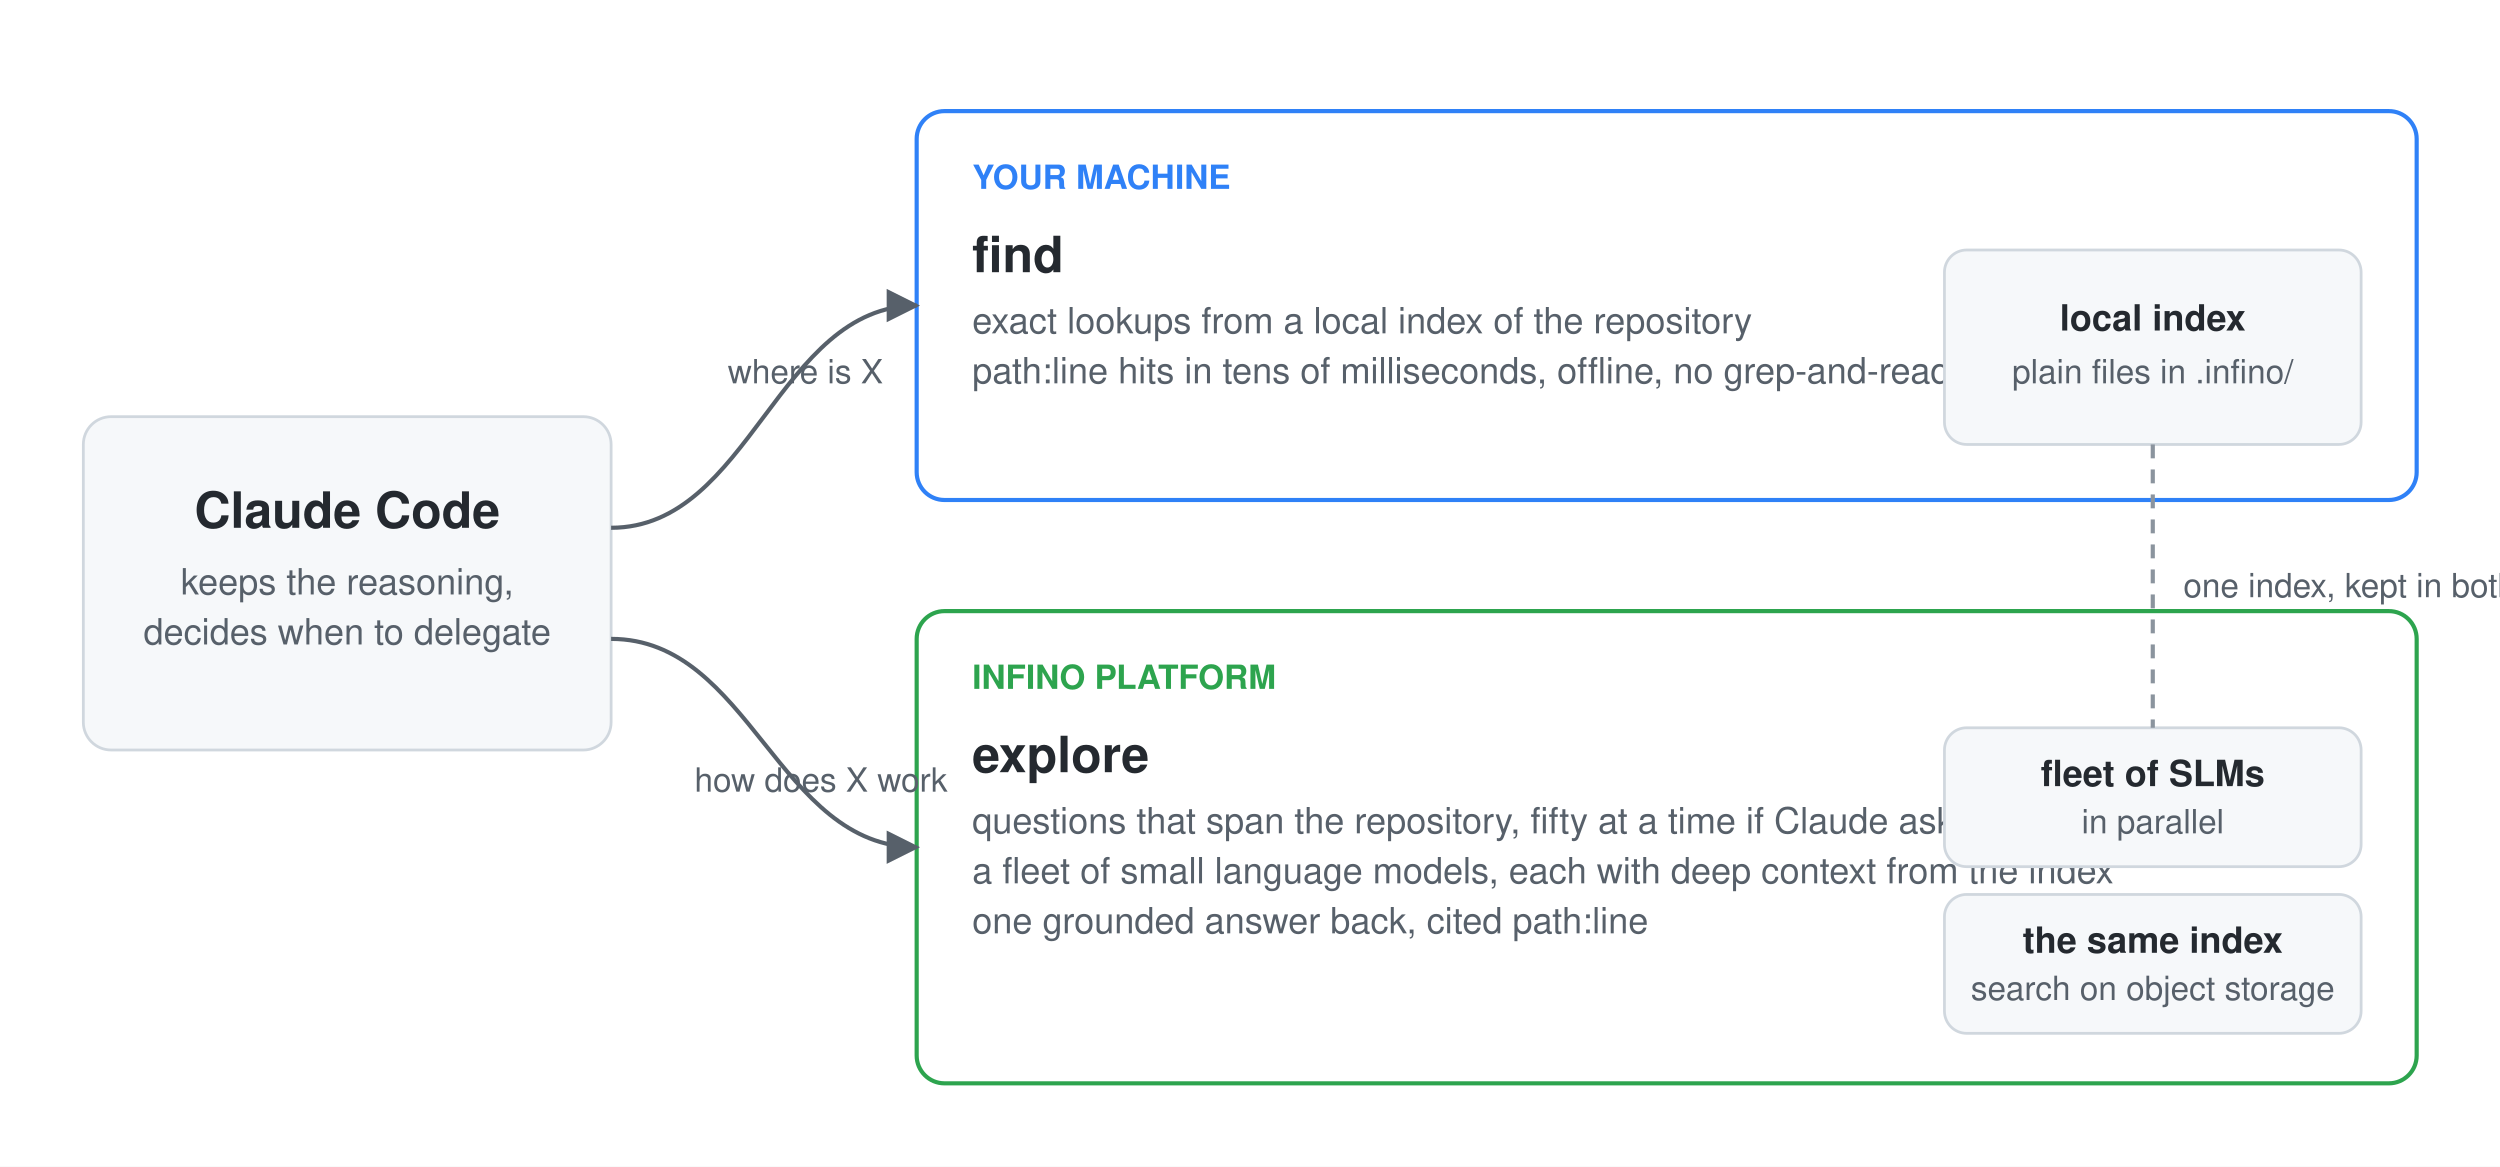
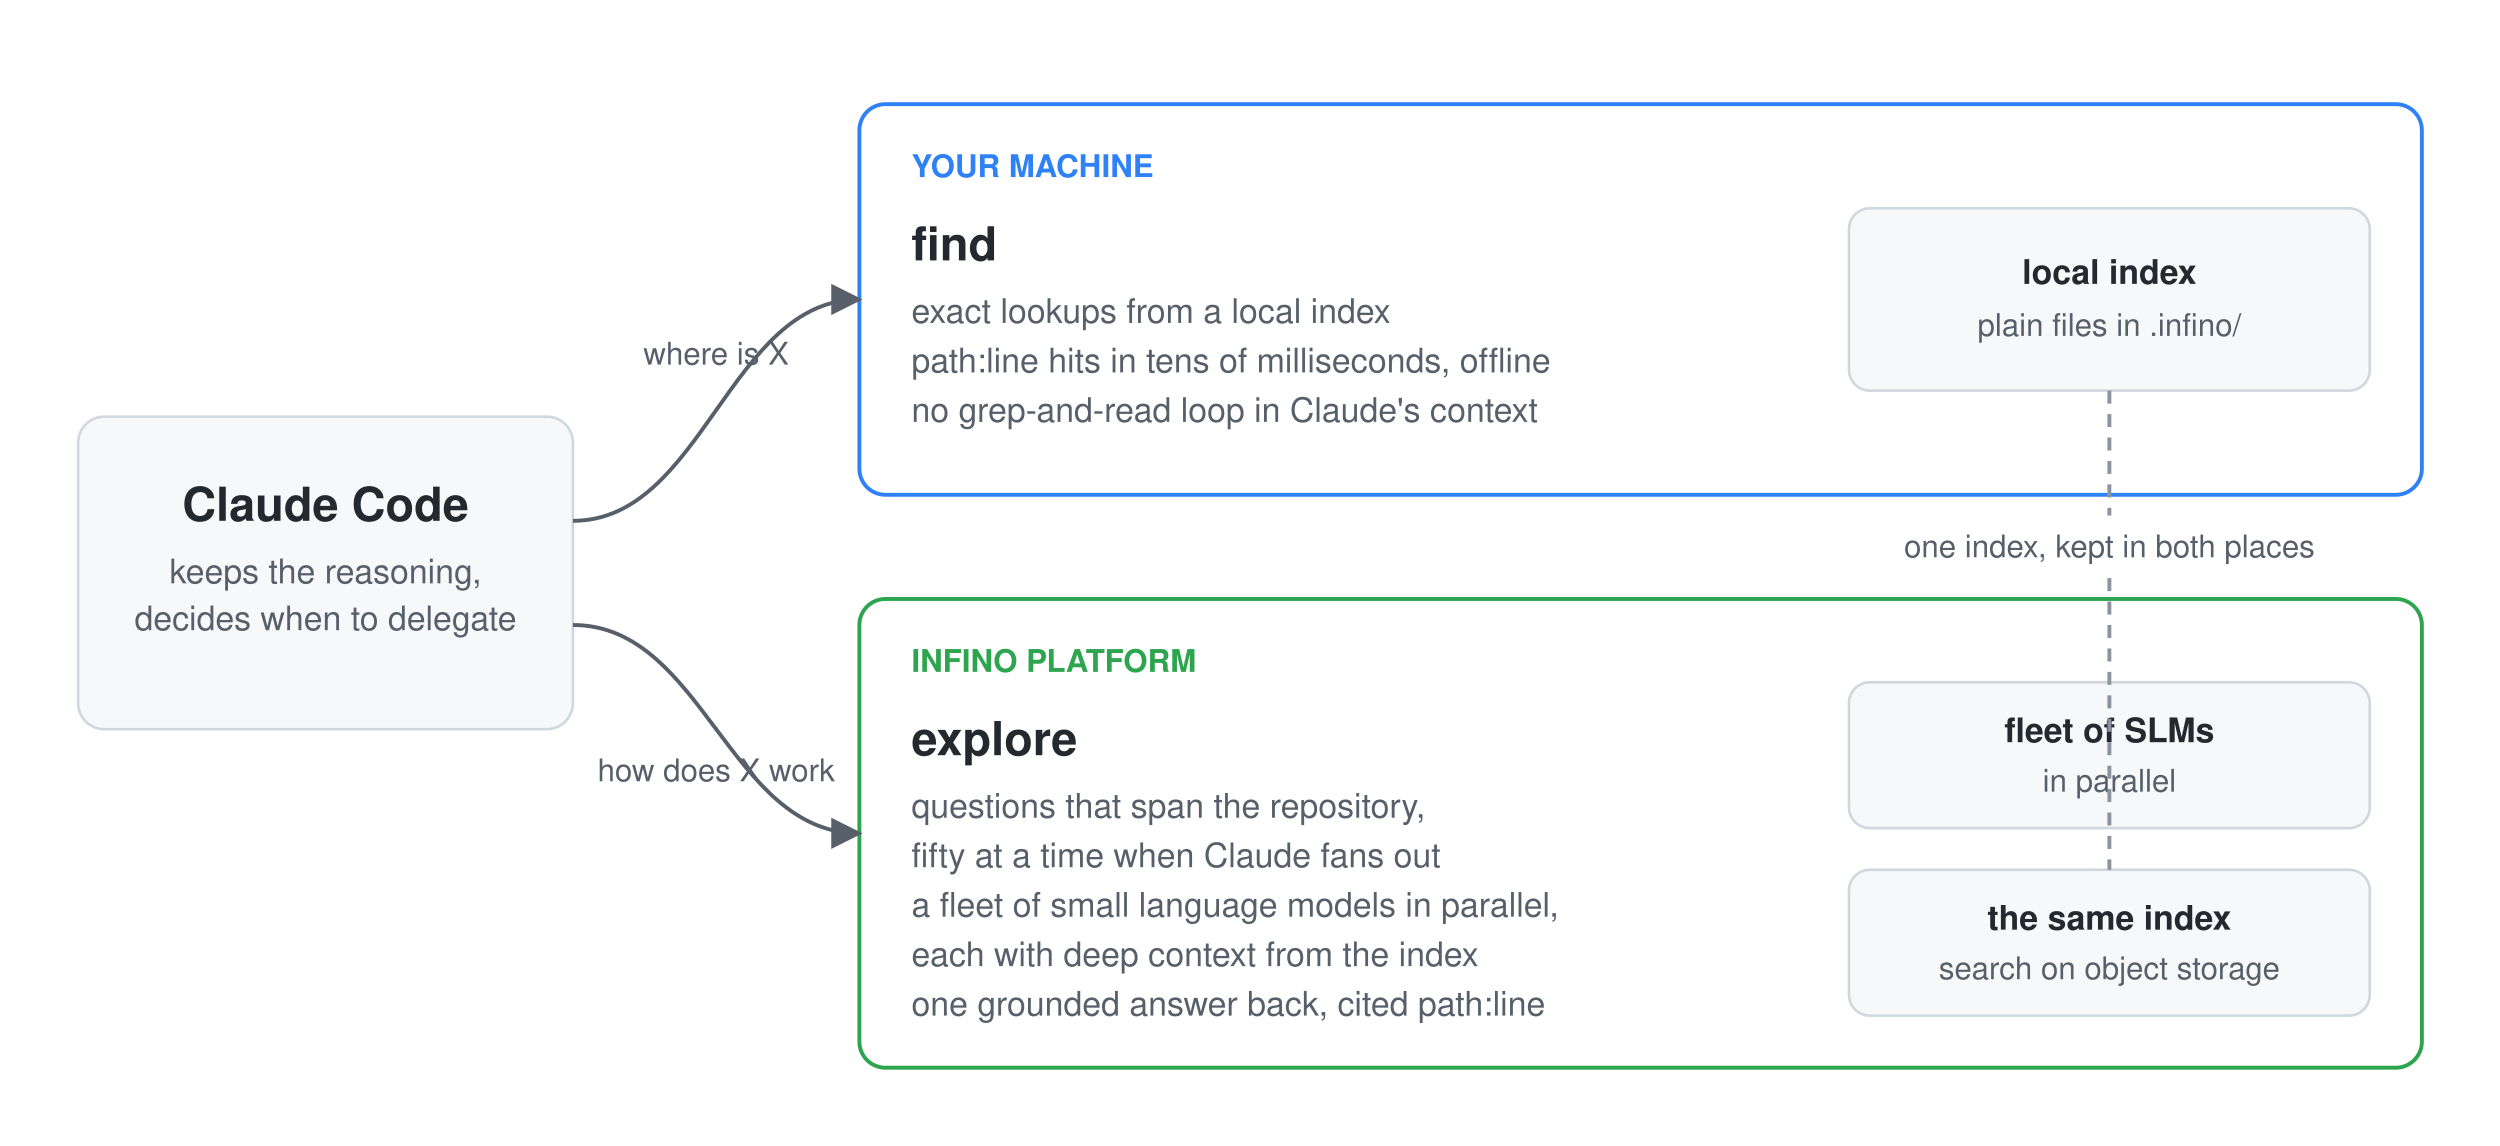
- <svg xmlns="http://www.w3.org/2000/svg" width="900" height="420" viewBox="0 0 900 420" font-family="-apple-system, BlinkMacSystemFont, Segoe UI, Helvetica, Arial, sans-serif">
+ <svg xmlns="http://www.w3.org/2000/svg" width="960" height="440" viewBox="0 0 960 440" font-family="-apple-system, BlinkMacSystemFont, Segoe UI, Helvetica, Arial, sans-serif">
  <defs>
    <marker id="arrow" viewBox="0 0 10 10" refX="9" refY="5" markerWidth="8" markerHeight="8" orient="auto-start-reverse">
      <path d="M 0 0 L 10 5 L 0 10 z" fill="#57606a" />
    </marker>
  </defs>
-   <rect width="900" height="420" fill="#ffffff" />
-   <rect x="30" y="150" width="190" height="120" rx="10" fill="#f6f8fa" stroke="#d0d7de" />
-   <text x="125" y="190" text-anchor="middle" font-size="18" font-weight="600" fill="#24292f">Claude Code</text>
-   <text x="125" y="214" text-anchor="middle" font-size="13" fill="#57606a">keeps the reasoning,</text>
-   <text x="125" y="232" text-anchor="middle" font-size="13" fill="#57606a">decides when to delegate</text>
-   <rect x="330" y="40" width="540" height="140" rx="10" fill="#ffffff" stroke="#2f81f7" stroke-width="1.5" />
+   <rect width="960" height="440" fill="#ffffff" />
+   <rect x="30" y="160" width="190" height="120" rx="10" fill="#f6f8fa" stroke="#d0d7de" />
+   <text x="125" y="200" text-anchor="middle" font-size="18" font-weight="600" fill="#24292f">Claude Code</text>
+   <text x="125" y="224" text-anchor="middle" font-size="13" fill="#57606a">keeps the reasoning,</text>
+   <text x="125" y="242" text-anchor="middle" font-size="13" fill="#57606a">decides when to delegate</text>
+   <rect x="330" y="40" width="600" height="150" rx="10" fill="#ffffff" stroke="#2f81f7" stroke-width="1.5" />
  <text x="350" y="68" font-size="12" font-weight="600" fill="#2f81f7">YOUR MACHINE</text>
-   <text x="350" y="98" font-size="18" font-weight="600" fill="#24292f">find</text>
-   <text x="350" y="120" font-size="13" fill="#57606a">exact lookups from a local index of the repository</text>
-   <text x="350" y="138" font-size="13" fill="#57606a">path:line hits in tens of milliseconds, offline, no grep-and-read loop</text>
-   <rect x="700" y="90" width="150" height="70" rx="8" fill="#f6f8fa" stroke="#d0d7de" />
-   <text x="775" y="119" text-anchor="middle" font-size="13" font-weight="600" fill="#24292f">local index</text>
-   <text x="775" y="138" text-anchor="middle" font-size="12" fill="#57606a">plain files in .infino/</text>
-   <rect x="330" y="220" width="540" height="170" rx="10" fill="#ffffff" stroke="#2da44e" stroke-width="1.5" />
-   <text x="350" y="248" font-size="12" font-weight="600" fill="#2da44e">INFINO PLATFORM</text>
-   <text x="350" y="278" font-size="18" font-weight="600" fill="#24292f">explore</text>
-   <text x="350" y="300" font-size="13" fill="#57606a">questions that span the repository, fifty at a time if Claude asks</text>
-   <text x="350" y="318" font-size="13" fill="#57606a">a fleet of small language models, each with deep context from the index</text>
-   <text x="350" y="336" font-size="13" fill="#57606a">one grounded answer back, cited path:line</text>
-   <rect x="700" y="262" width="150" height="50" rx="8" fill="#f6f8fa" stroke="#d0d7de" />
-   <text x="775" y="283" text-anchor="middle" font-size="13" font-weight="600" fill="#24292f">fleet of SLMs</text>
-   <text x="775" y="300" text-anchor="middle" font-size="12" fill="#57606a">in parallel</text>
-   <rect x="700" y="322" width="150" height="50" rx="8" fill="#f6f8fa" stroke="#d0d7de" />
-   <text x="775" y="343" text-anchor="middle" font-size="13" font-weight="600" fill="#24292f">the same index</text>
-   <text x="775" y="360" text-anchor="middle" font-size="12" fill="#57606a">search on object storage</text>
-   <path d="M 220 190 C 270 190, 280 110, 330 110" fill="none" stroke="#57606a" stroke-width="1.5" marker-end="url(#arrow)" />
-   <text x="262" y="138" font-size="12" fill="#57606a">where is X</text>
-   <path d="M 220 230 C 270 230, 280 305, 330 305" fill="none" stroke="#57606a" stroke-width="1.5" marker-end="url(#arrow)" />
-   <text x="250" y="285" font-size="12" fill="#57606a">how does X work</text>
-   <path d="M 775 160 L 775 262" fill="none" stroke="#8b949e" stroke-width="1.5" stroke-dasharray="5 4" />
-   <text x="786" y="215" font-size="12" fill="#57606a">one index, kept in both places</text>
+   <text x="350" y="100" font-size="18" font-weight="600" fill="#24292f">find</text>
+   <text x="350" y="124" font-size="13" fill="#57606a">exact lookups from a local index</text>
+   <text x="350" y="143" font-size="13" fill="#57606a">path:line hits in tens of milliseconds, offline</text>
+   <text x="350" y="162" font-size="13" fill="#57606a">no grep-and-read loop in Claude's context</text>
+   <rect x="710" y="80" width="200" height="70" rx="8" fill="#f6f8fa" stroke="#d0d7de" />
+   <text x="810" y="109" text-anchor="middle" font-size="13" font-weight="600" fill="#24292f">local index</text>
+   <text x="810" y="129" text-anchor="middle" font-size="12" fill="#57606a">plain files in .infino/</text>
+   <rect x="330" y="230" width="600" height="180" rx="10" fill="#ffffff" stroke="#2da44e" stroke-width="1.5" />
+   <text x="350" y="258" font-size="12" font-weight="600" fill="#2da44e">INFINO PLATFORM</text>
+   <text x="350" y="290" font-size="18" font-weight="600" fill="#24292f">explore</text>
+   <text x="350" y="314" font-size="13" fill="#57606a">questions that span the repository,</text>
+   <text x="350" y="333" font-size="13" fill="#57606a">fifty at a time when Claude fans out</text>
+   <text x="350" y="352" font-size="13" fill="#57606a">a fleet of small language models in parallel,</text>
+   <text x="350" y="371" font-size="13" fill="#57606a">each with deep context from the index</text>
+   <text x="350" y="390" font-size="13" fill="#57606a">one grounded answer back, cited path:line</text>
+   <rect x="710" y="262" width="200" height="56" rx="8" fill="#f6f8fa" stroke="#d0d7de" />
+   <text x="810" y="285" text-anchor="middle" font-size="13" font-weight="600" fill="#24292f">fleet of SLMs</text>
+   <text x="810" y="304" text-anchor="middle" font-size="12" fill="#57606a">in parallel</text>
+   <rect x="710" y="334" width="200" height="56" rx="8" fill="#f6f8fa" stroke="#d0d7de" />
+   <text x="810" y="357" text-anchor="middle" font-size="13" font-weight="600" fill="#24292f">the same index</text>
+   <text x="810" y="376" text-anchor="middle" font-size="12" fill="#57606a">search on object storage</text>
+   <path d="M 220 200 C 270 200, 280 115, 330 115" fill="none" stroke="#57606a" stroke-width="1.5" marker-end="url(#arrow)" />
+   <text x="275" y="140" text-anchor="middle" font-size="12" fill="#57606a">where is X</text>
+   <path d="M 220 240 C 270 240, 280 320, 330 320" fill="none" stroke="#57606a" stroke-width="1.5" marker-end="url(#arrow)" />
+   <text x="275" y="300" text-anchor="middle" font-size="12" fill="#57606a">how does X work</text>
+   <path d="M 810 150 L 810 334" fill="none" stroke="#8b949e" stroke-width="1.5" stroke-dasharray="5 4" />
+   <rect x="662" y="198" width="296" height="22" rx="4" fill="#ffffff" />
+   <text x="810" y="214" text-anchor="middle" font-size="12" fill="#57606a">one index, kept in both places</text>
</svg>
